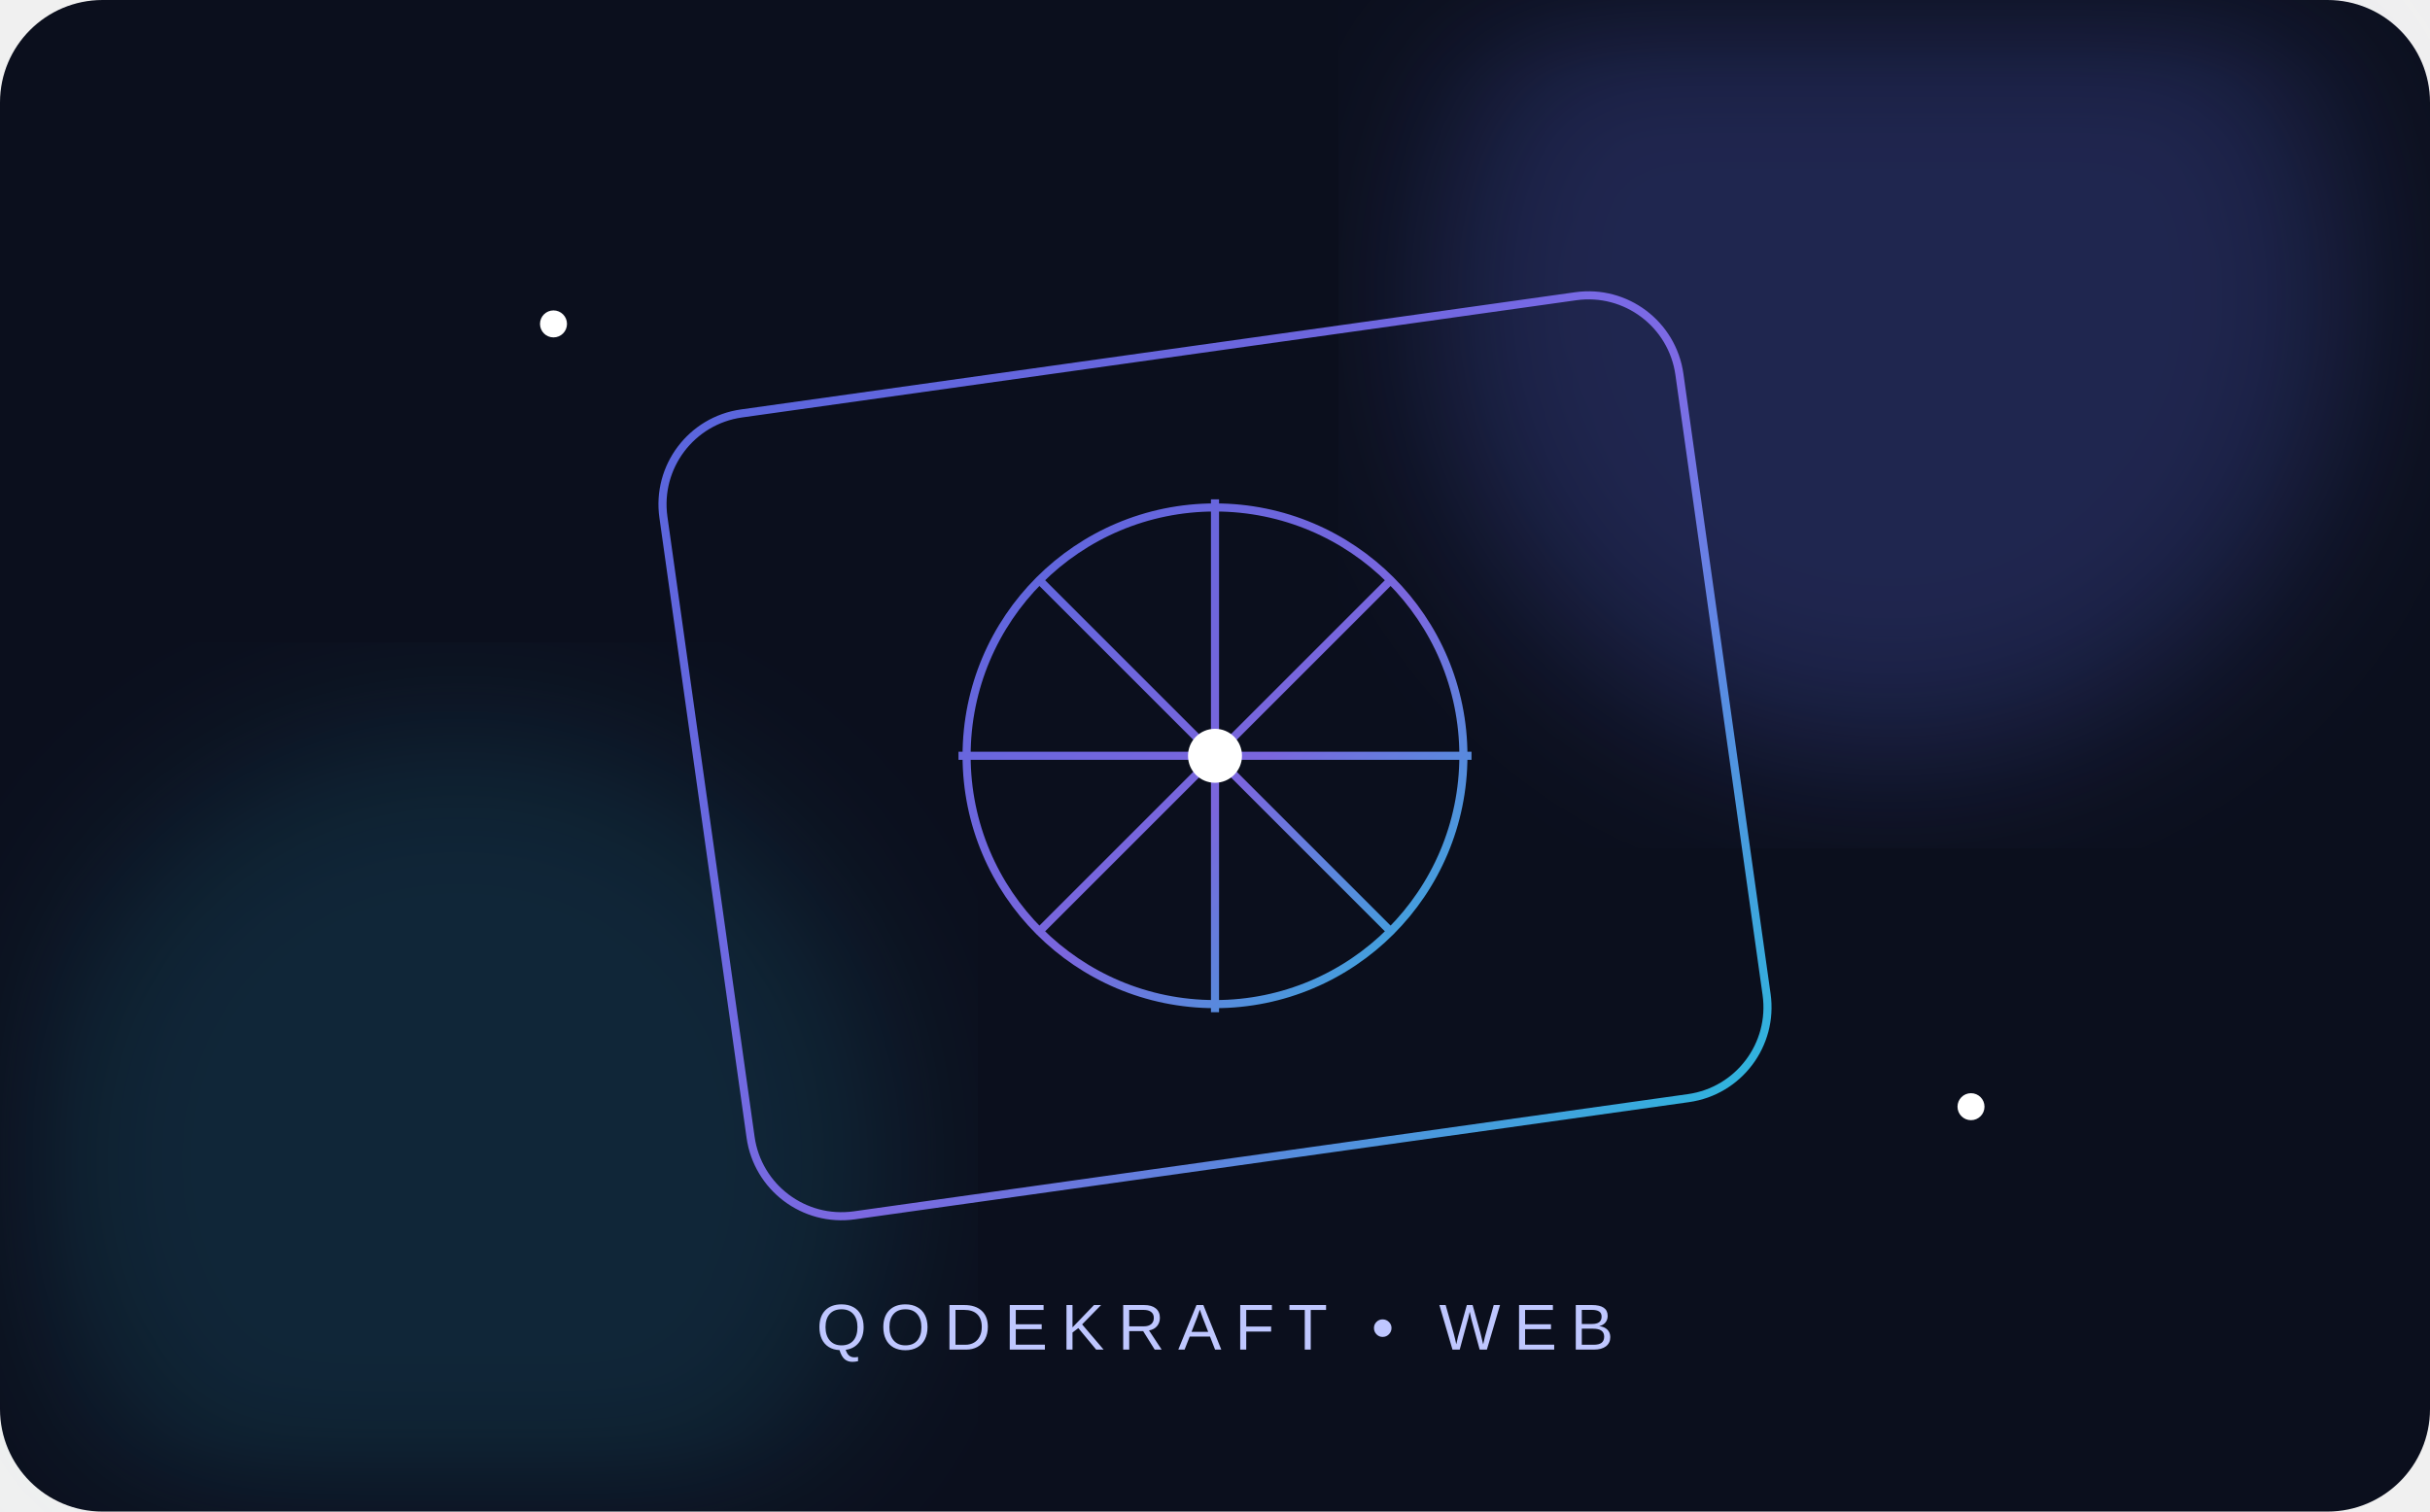
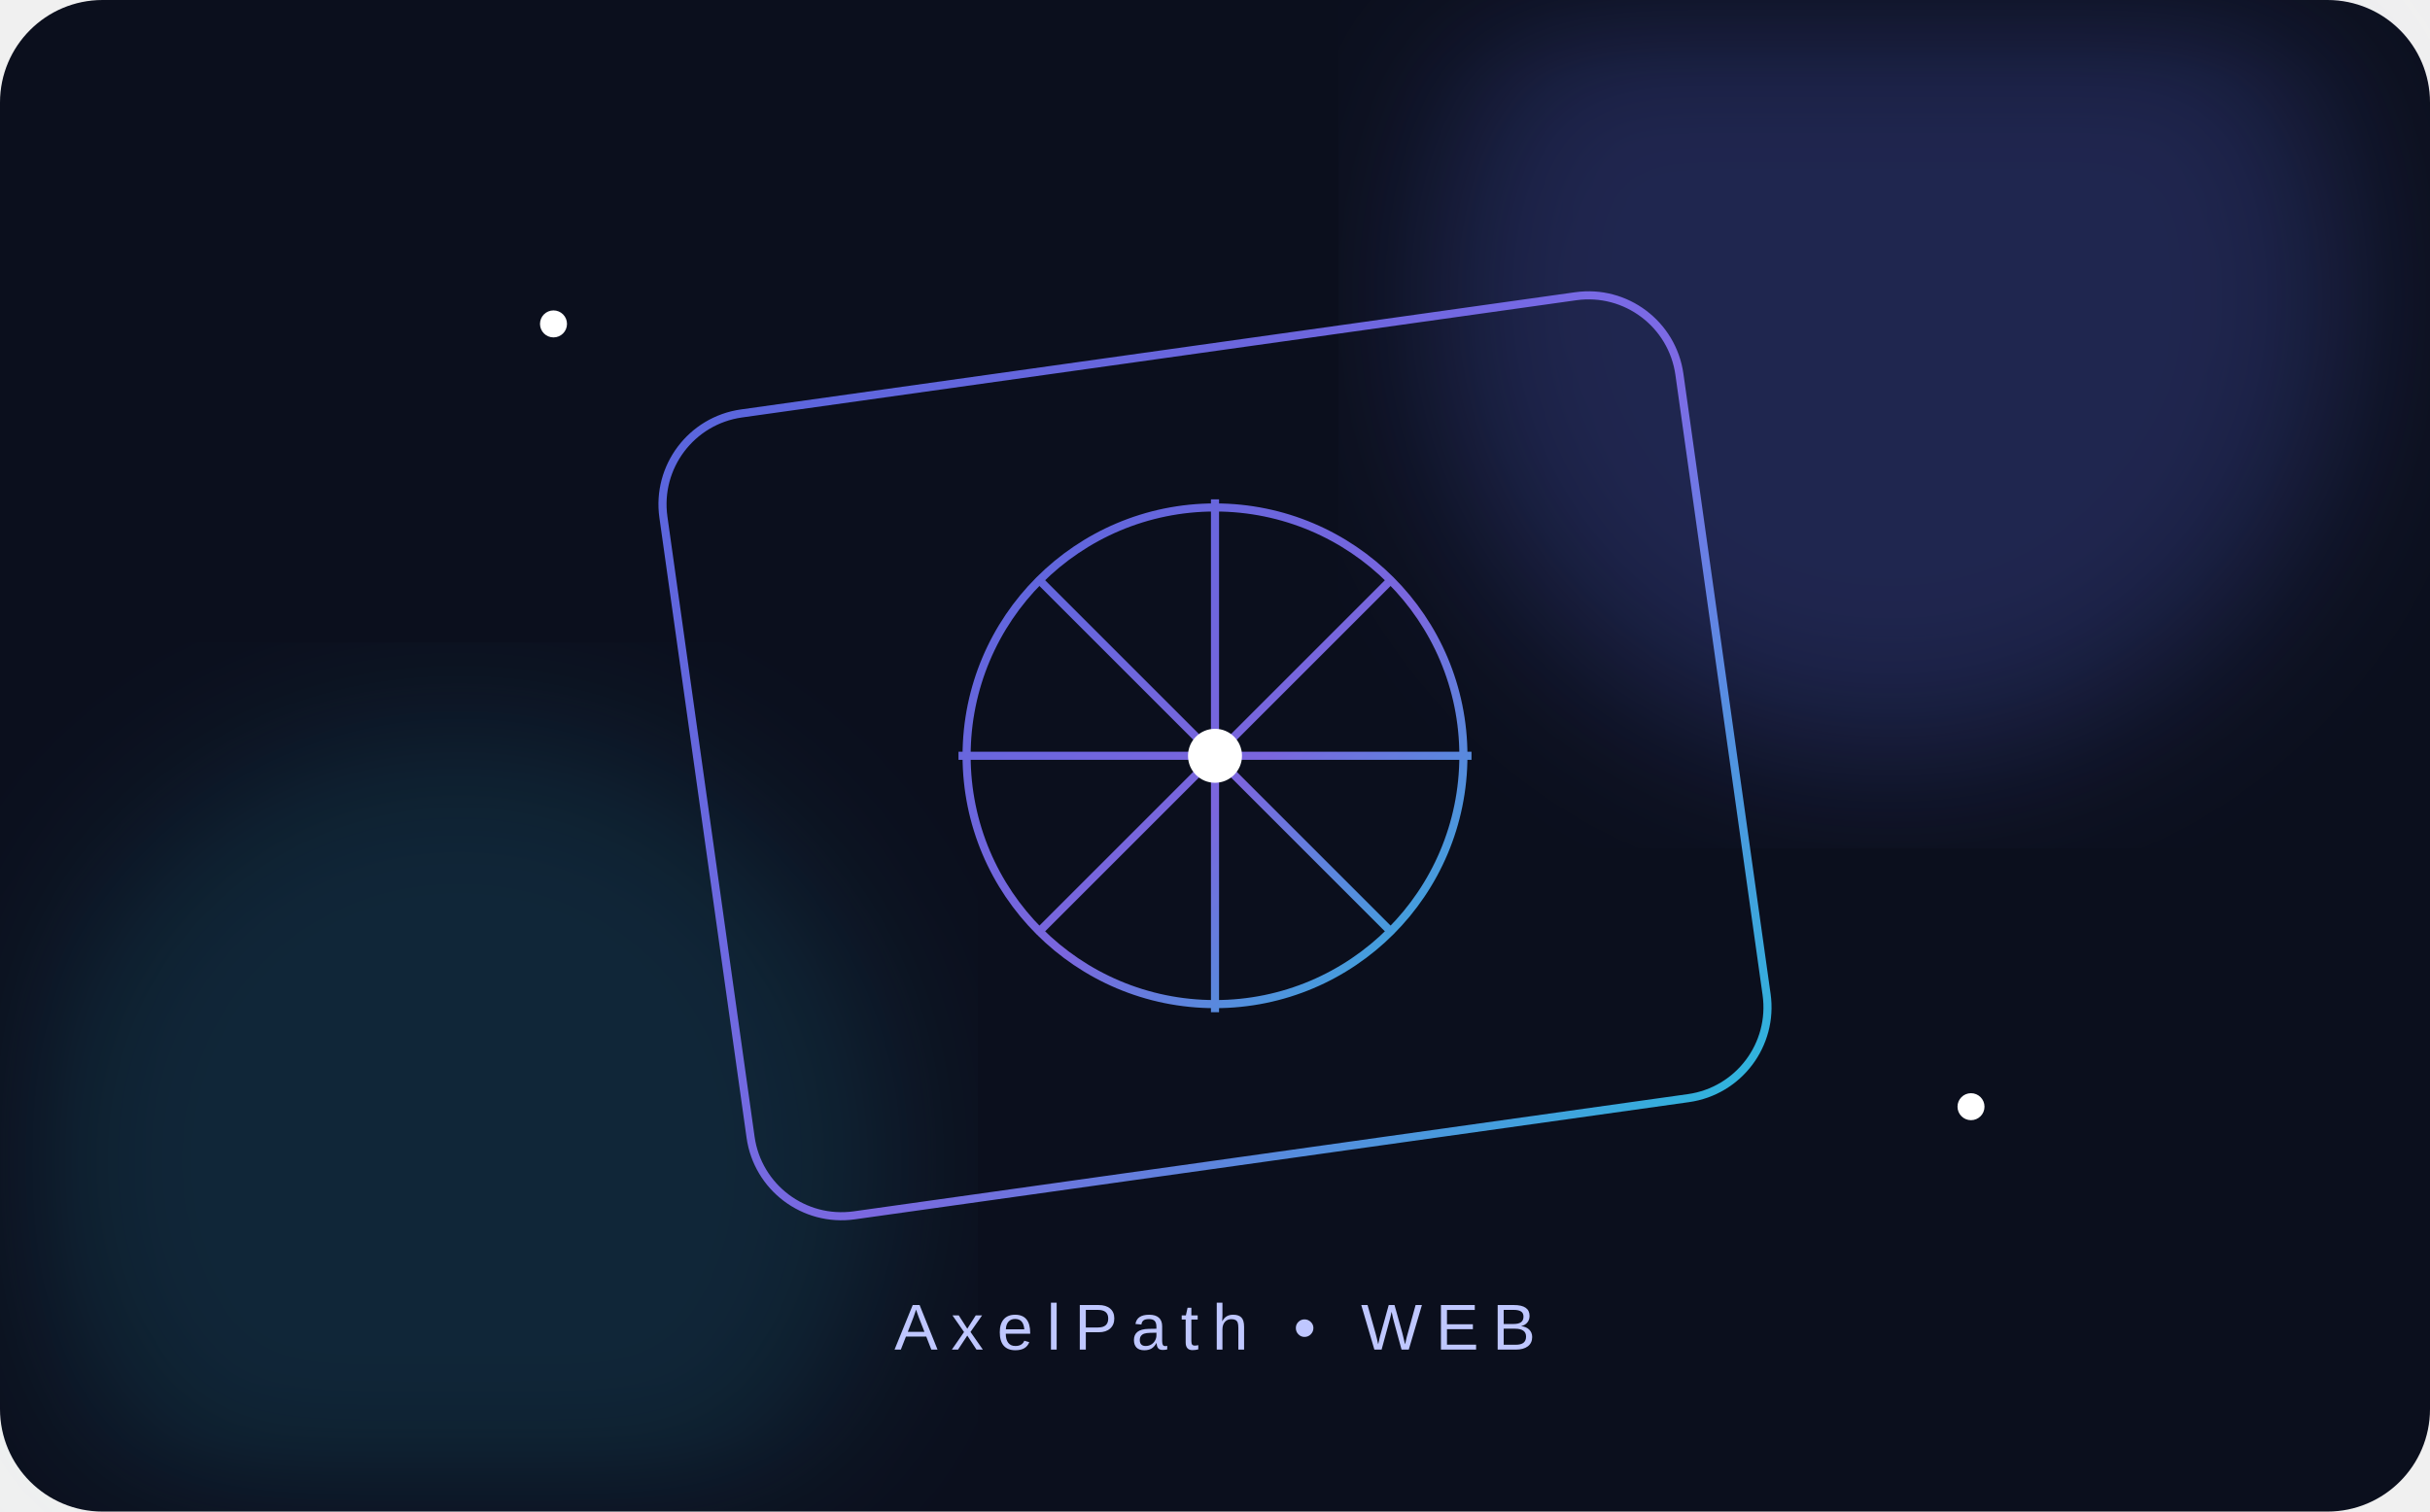
<svg xmlns="http://www.w3.org/2000/svg" viewBox="0 0 900 560">
  <defs>
    <linearGradient id="g" x1="0" y1="0" x2="1" y2="1">
      <stop stop-color="#6676ff" />
      <stop offset=".55" stop-color="#8e75ff" />
      <stop offset="1" stop-color="#31d6ff" />
    </linearGradient>
    <filter id="b">
      <feGaussianBlur stdDeviation="30" />
    </filter>
  </defs>
  <rect width="900" height="560" rx="38" fill="#0b0f1d" />
  <circle cx="700" cy="110" r="170" fill="#6676ff" opacity=".22" filter="url(#b)" />
  <circle cx="170" cy="430" r="160" fill="#31d6ff" opacity=".12" filter="url(#b)" />
  <g fill="none" stroke="url(#g)" stroke-width="3" opacity=".85">
    <rect x="260" y="130" width="380" height="300" rx="34" transform="rotate(-8 450 280)" />
    <circle cx="450" cy="280" r="92" />
    <path d="M450 185V375M355 280H545M385 215L515 345M515 215L385 345" />
  </g>
  <g fill="#fff">
    <circle cx="450" cy="280" r="10" />
    <circle cx="205" cy="120" r="5" />
    <circle cx="730" cy="410" r="5" />
  </g>
-   <text x="450" y="500" text-anchor="middle" fill="#bfc7ff" font-family="Arial" font-size="24" letter-spacing="5">QODEKRAFT • WEB</text>
+   <text x="450" y="500" text-anchor="middle" fill="#bfc7ff" font-family="Arial" font-size="24" letter-spacing="5">AxelPath • WEB</text>
</svg>
